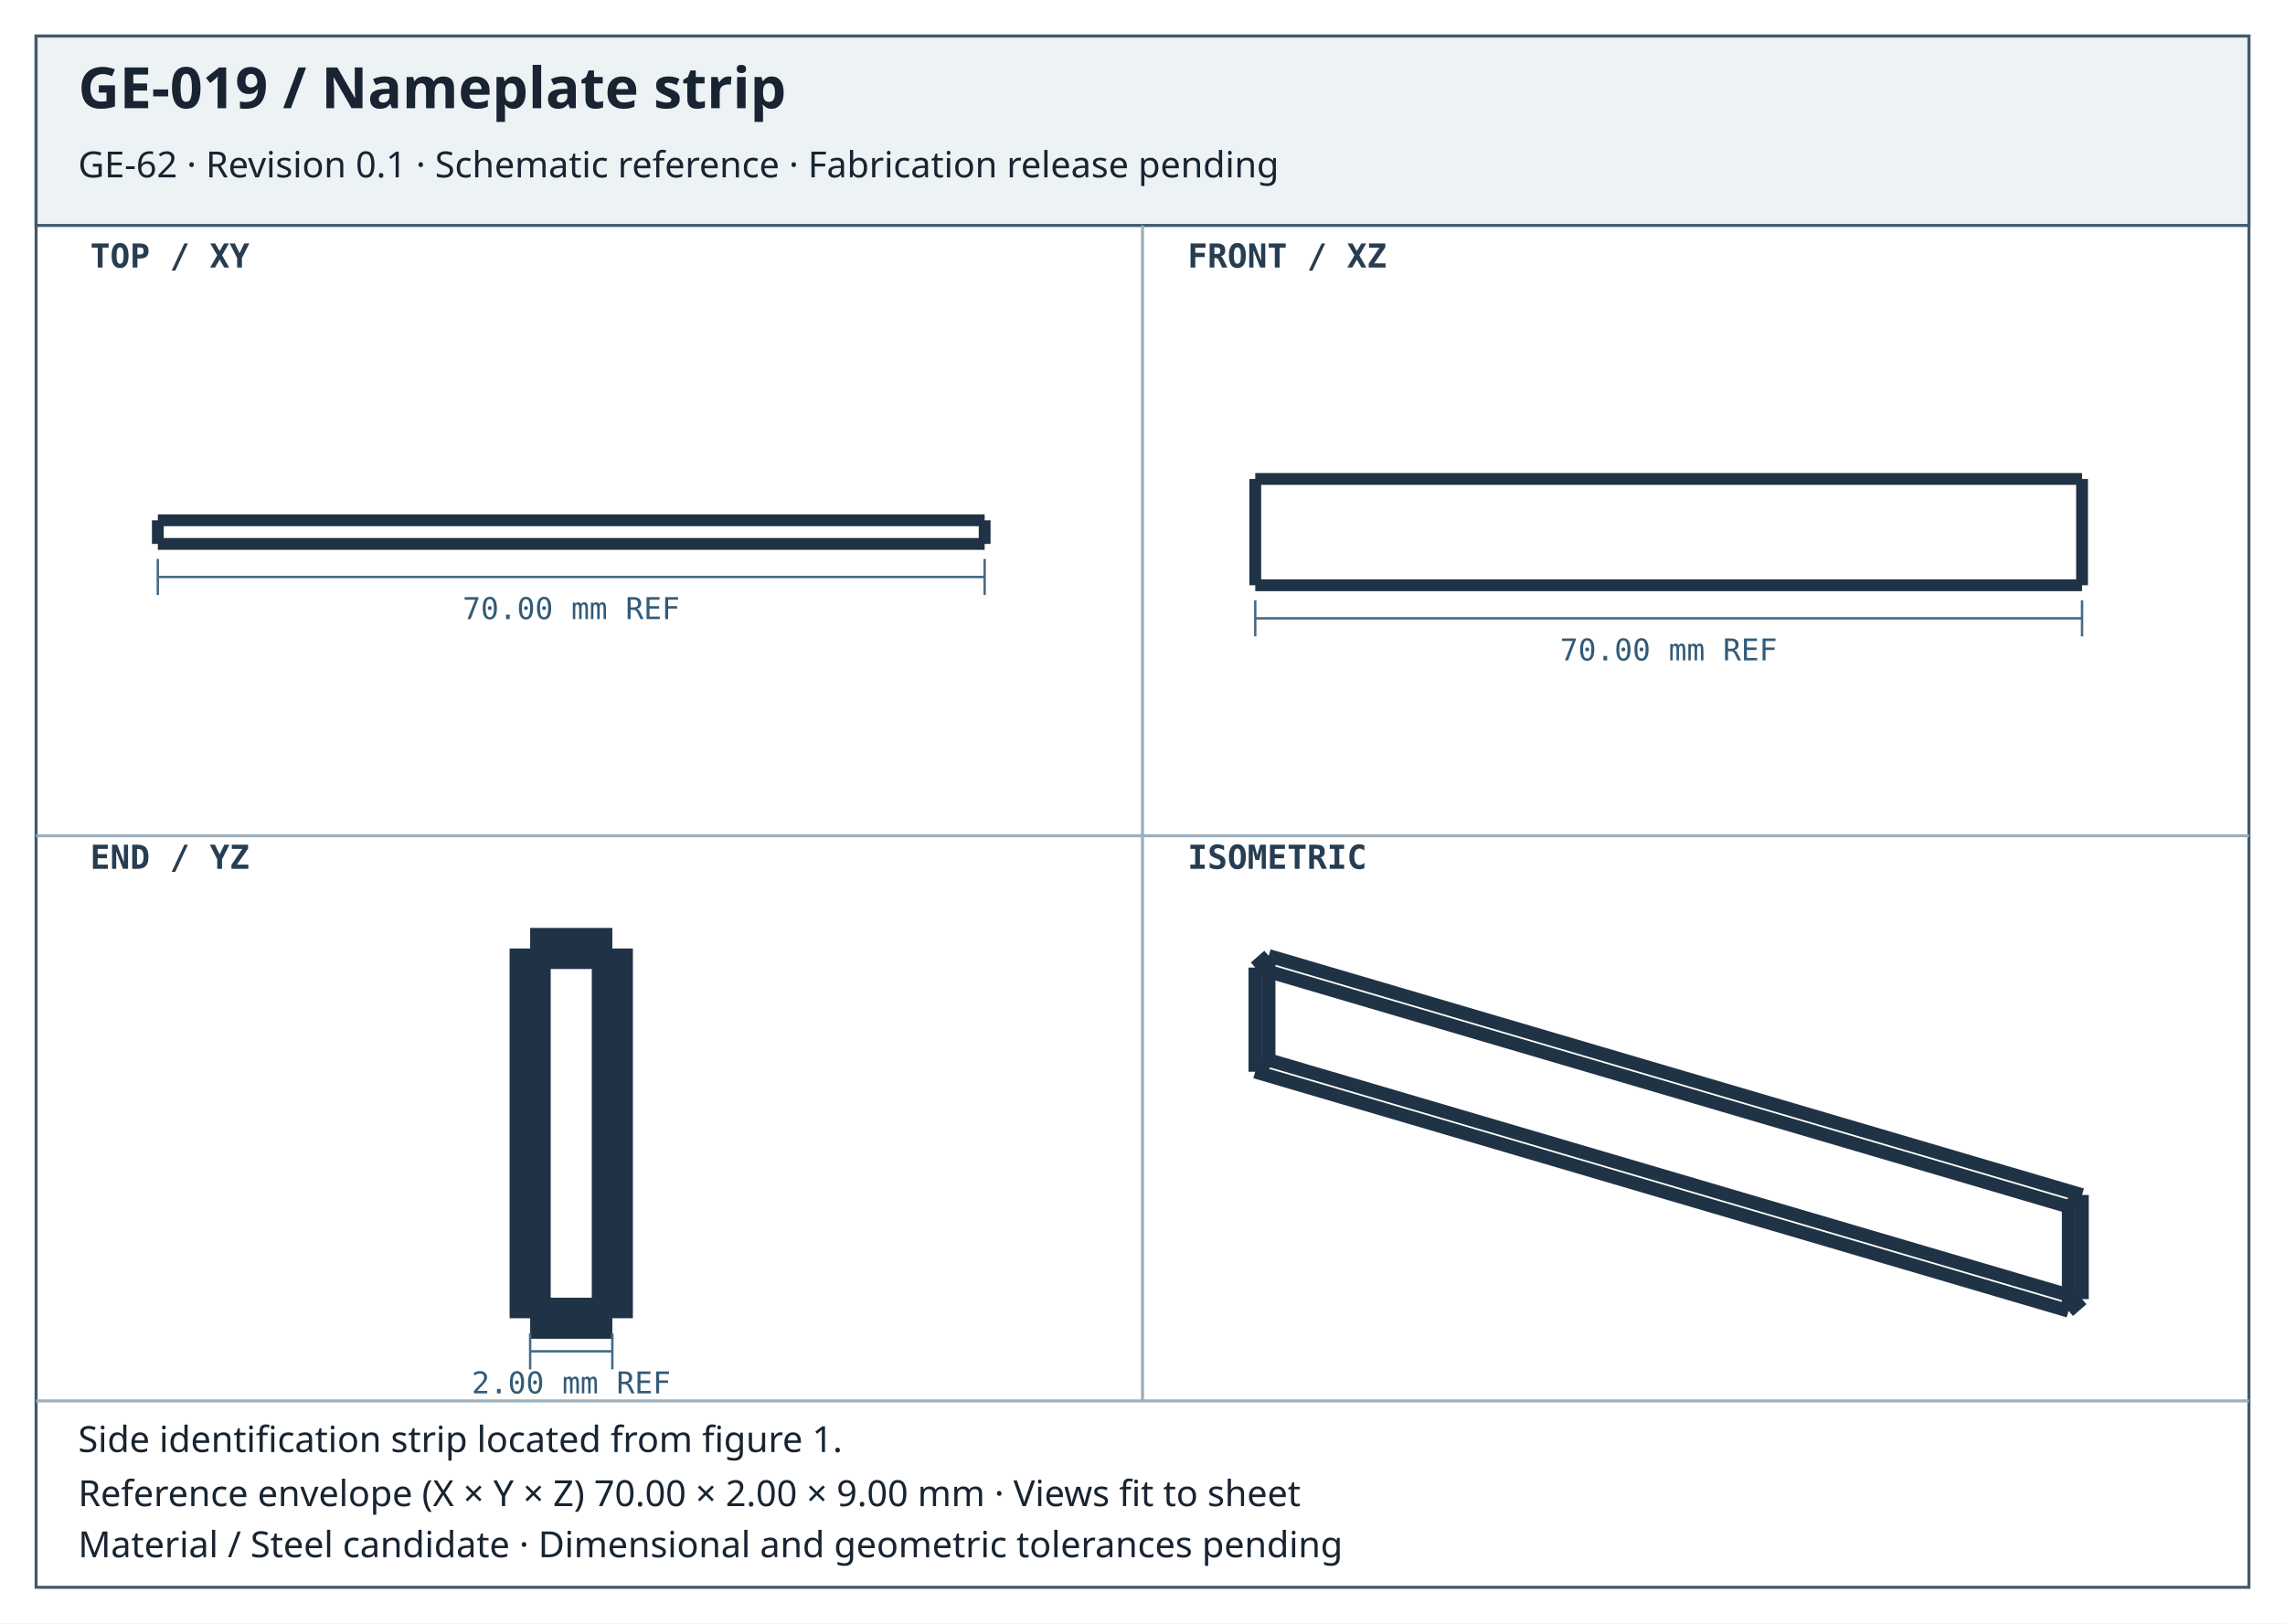
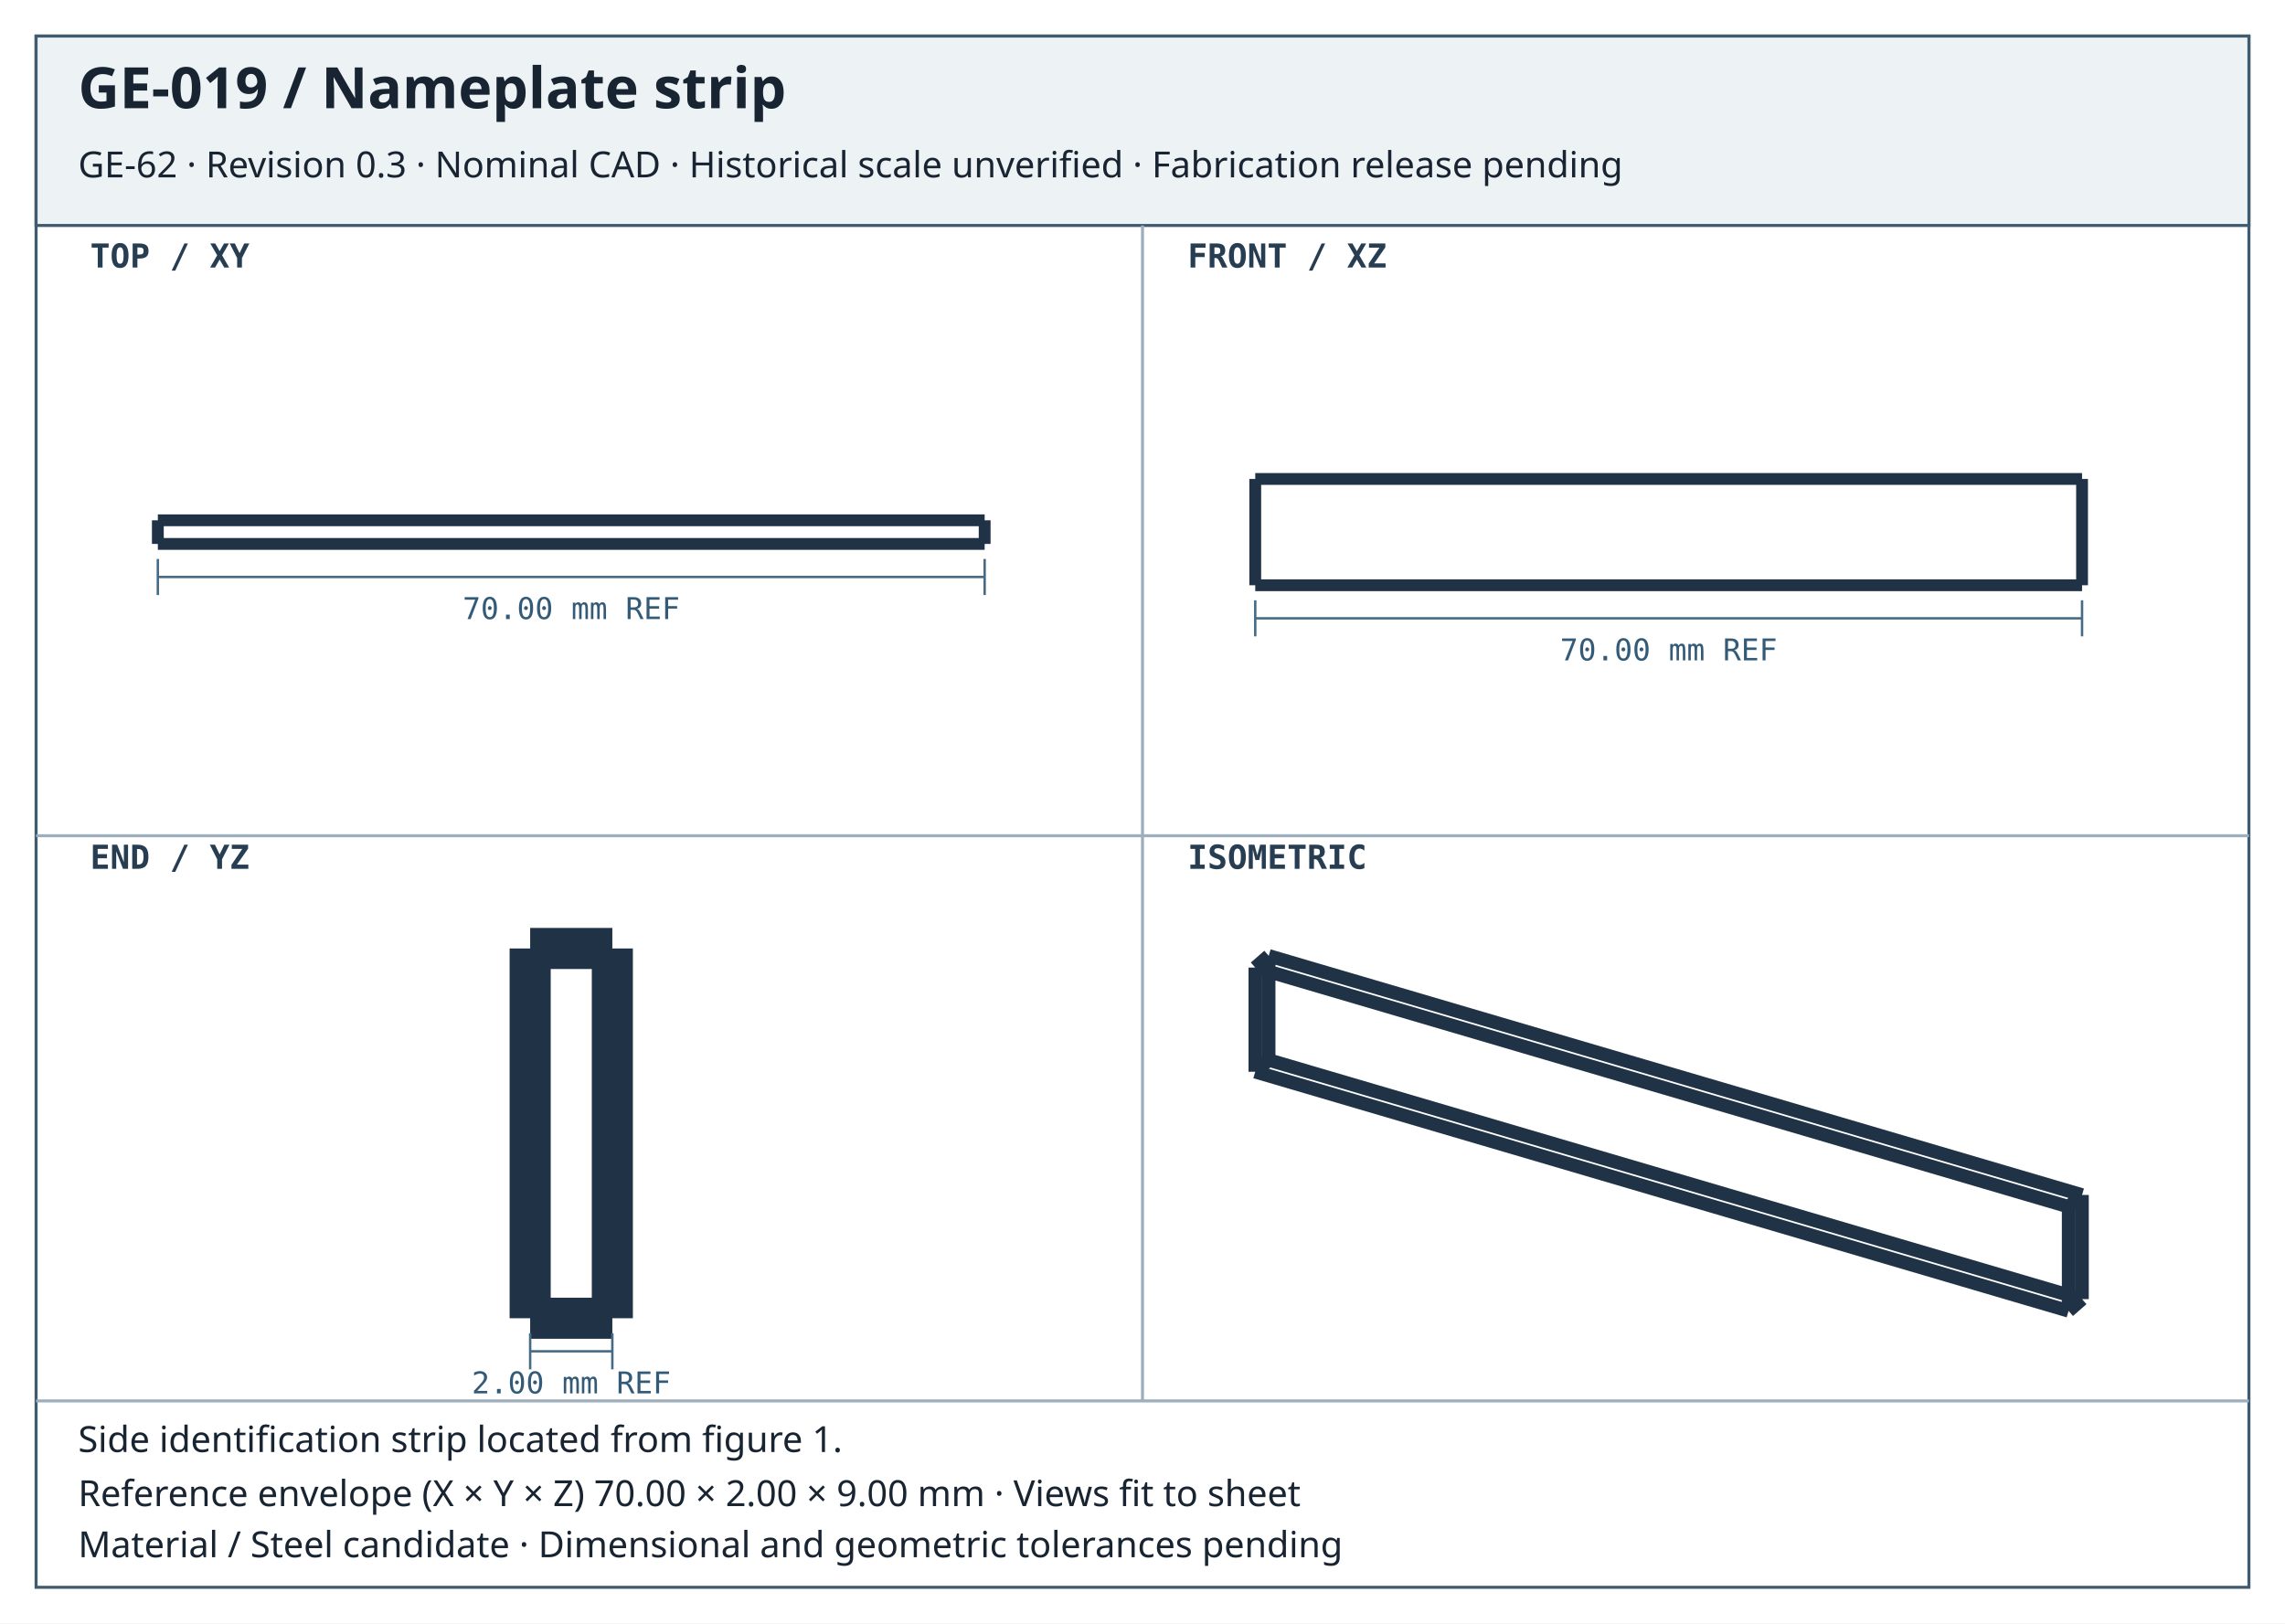
<svg xmlns="http://www.w3.org/2000/svg" viewBox="0 0 760 540">
  <style>
text{fill:#182431;font:12px sans-serif}.label{font:700 11px monospace;fill:#263d52}.value{font:10px monospace;fill:#335b78}.dim{stroke:#466b86;stroke-width:0.8;fill:none}g :is(path,circle,ellipse,line,polyline,polygon){vector-effect:non-scaling-stroke;stroke-width:.65px}
</style>
  <rect width="760" height="540" fill="white" />
  <rect x="12" y="12" width="736" height="516" fill="none" stroke="#405a70" />
  <rect x="12" y="12" width="736" height="63" fill="#edf2f5" stroke="#405a70" />
  <text x="26" y="36" style="font-size:19px;font-weight:bold">GE-019 / Nameplate strip</text>
-   <text x="26" y="59">GE-62 · Revision 0.1 · Schematic reference · Fabrication release pending</text>
+   <text x="26" y="59">GE-62 · Revision 0.3 · Nominal CAD · Historical scale unverified · Fabrication release pending</text>
  <path d="M380 75V466 M12 278H748 M12 466H748" fill="none" stroke="#9daebc" />
  <text class="label" x="30" y="89">TOP / XY</text>
  <g transform="translate(190.0 177.0) scale(3.928571)">
    <path d="M-35.000 1.000 L-35.000 1.000 M-35.000 1.000 L-35.000 -1.000 M-35.000 -1.000 L-35.000 -1.000 M-35.000 1.000 L-35.000 -1.000 M35.000 1.000 L35.000 1.000 M35.000 1.000 L35.000 -1.000 M35.000 -1.000 L35.000 -1.000 M35.000 1.000 L35.000 -1.000 M-35.000 1.000 L35.000 1.000 M-35.000 1.000 L35.000 1.000 M-35.000 -1.000 L35.000 -1.000 M-35.000 -1.000 L35.000 -1.000" stroke="#203246" fill="none" />
  </g>
  <path class="dim" d="M52.5 185.929v12 M327.5 185.929v12 M52.5 191.929H327.5" />
  <text text-anchor="middle" class="value" x="190" y="205.929">70.00 mm REF</text>
  <text class="label" x="395" y="89">FRONT / XZ</text>
  <g transform="translate(555.0 177.0) scale(3.928571)">
    <path d="M-35.000 4.500 L-35.000 -4.500 M-35.000 -4.500 L-35.000 -4.500 M-35.000 4.500 L-35.000 -4.500 M-35.000 4.500 L-35.000 4.500 M35.000 4.500 L35.000 -4.500 M35.000 -4.500 L35.000 -4.500 M35.000 4.500 L35.000 -4.500 M35.000 4.500 L35.000 4.500 M-35.000 4.500 L35.000 4.500 M-35.000 -4.500 L35.000 -4.500 M-35.000 4.500 L35.000 4.500 M-35.000 -4.500 L35.000 -4.500" stroke="#203246" fill="none" />
  </g>
  <path class="dim" d="M417.5 199.679v12 M692.5 199.679v12 M417.5 205.679H692.5" />
  <text text-anchor="middle" class="value" x="555" y="219.679">70.00 mm REF</text>
  <text class="label" x="30" y="289">END / YZ</text>
  <g transform="translate(190.0 377.0) scale(13.66667)">
    <path d="M-1.000 4.500 L-1.000 -4.500 M-1.000 -4.500 L1.000 -4.500 M1.000 4.500 L1.000 -4.500 M-1.000 4.500 L1.000 4.500 M-1.000 4.500 L-1.000 -4.500 M-1.000 -4.500 L1.000 -4.500 M1.000 4.500 L1.000 -4.500 M-1.000 4.500 L1.000 4.500 M-1.000 4.500 L-1.000 4.500 M-1.000 -4.500 L-1.000 -4.500 M1.000 4.500 L1.000 4.500 M1.000 -4.500 L1.000 -4.500" stroke="#203246" fill="none" />
  </g>
  <path class="dim" d="M176.333 443.5v12 M203.667 443.5v12 M176.333 449.5H203.667" />
  <text text-anchor="middle" class="value" x="190" y="463.5">2.00 mm REF</text>
  <text class="label" x="395" y="289">ISOMETRIC</text>
  <g transform="translate(555.0 377.0) scale(4.467504)">
    <path d="M-30.778 -4.586 L-30.778 -12.343 M-30.778 -12.343 L-29.774 -13.220 M-29.774 -5.463 L-29.774 -13.220 M-30.778 -4.586 L-29.774 -5.463 M29.774 13.220 L29.774 5.463 M29.774 5.463 L30.778 4.586 M30.778 12.343 L30.778 4.586 M29.774 13.220 L30.778 12.343 M-30.778 -4.586 L29.774 13.220 M-30.778 -12.343 L29.774 5.463 M-29.774 -5.463 L30.778 12.343 M-29.774 -13.220 L30.778 4.586" stroke="#203246" fill="none" />
  </g>
  <text x="26" y="483">Side identification strip located from figure 1.</text>
  <text x="26" y="501">Reference envelope (X × Y × Z) 70.00 × 2.00 × 9.00 mm · Views fit to sheet</text>
  <text x="26" y="518">Material / Steel candidate · Dimensional and geometric tolerances pending</text>
</svg>
